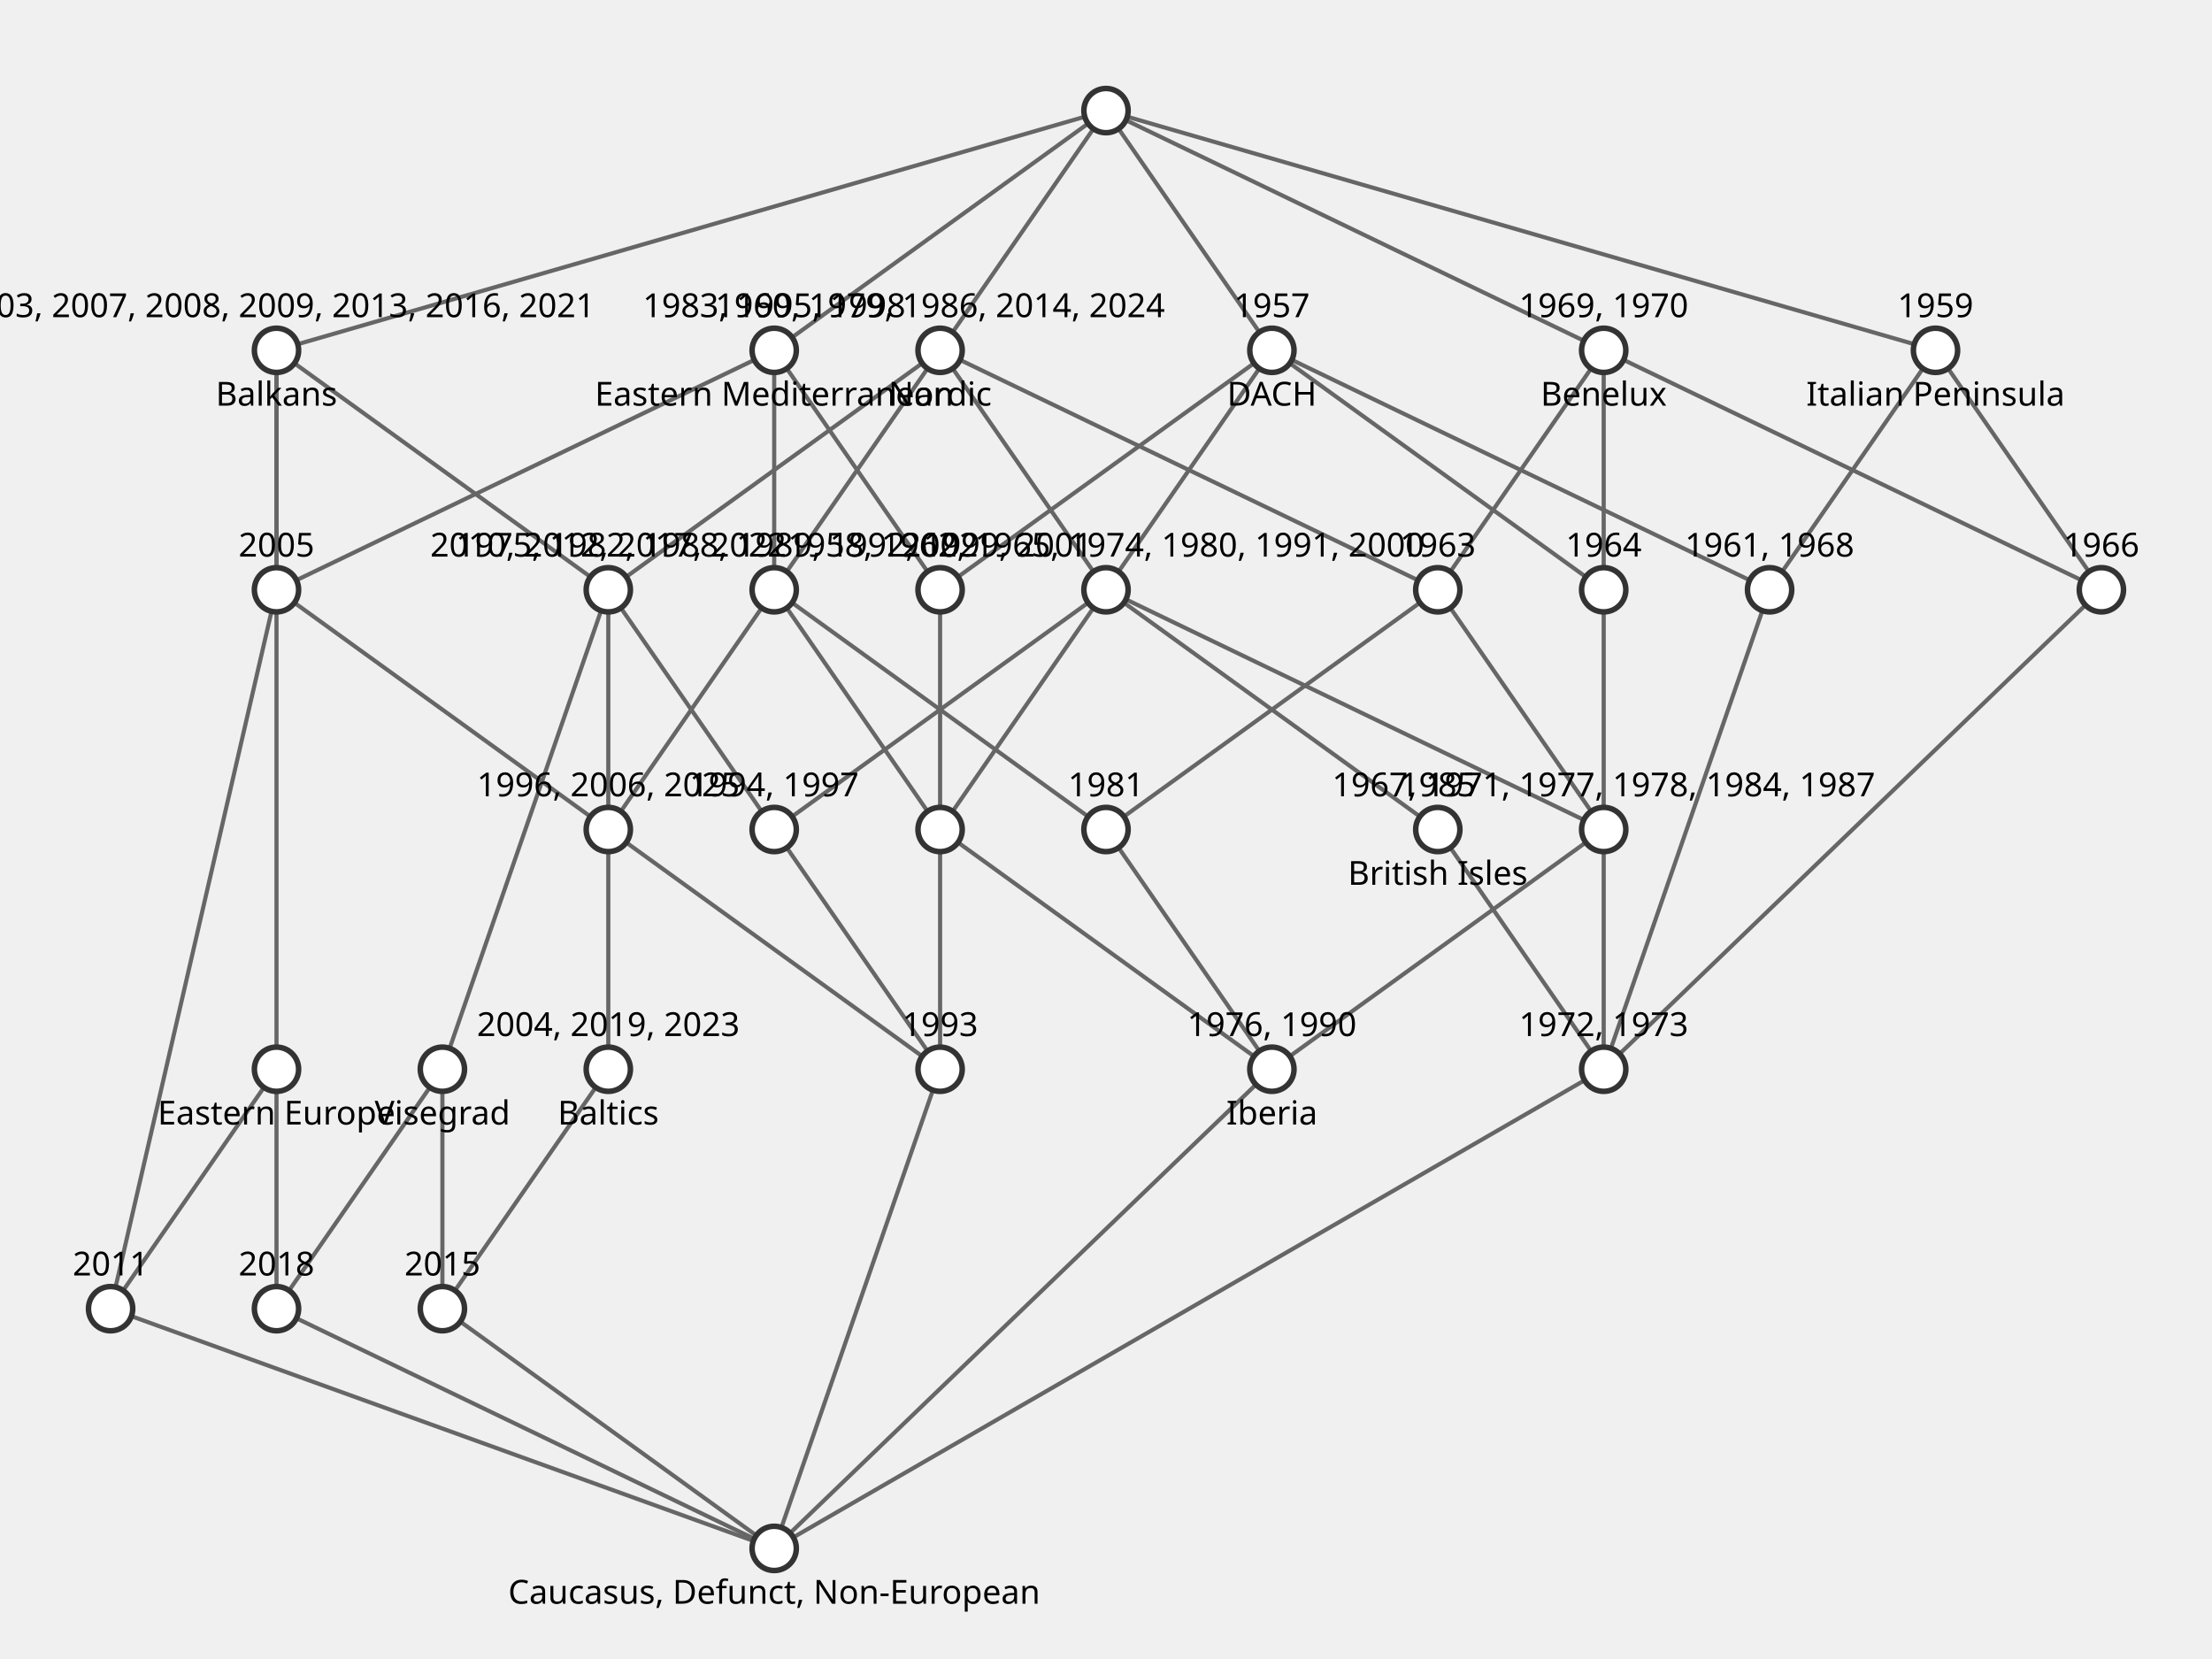
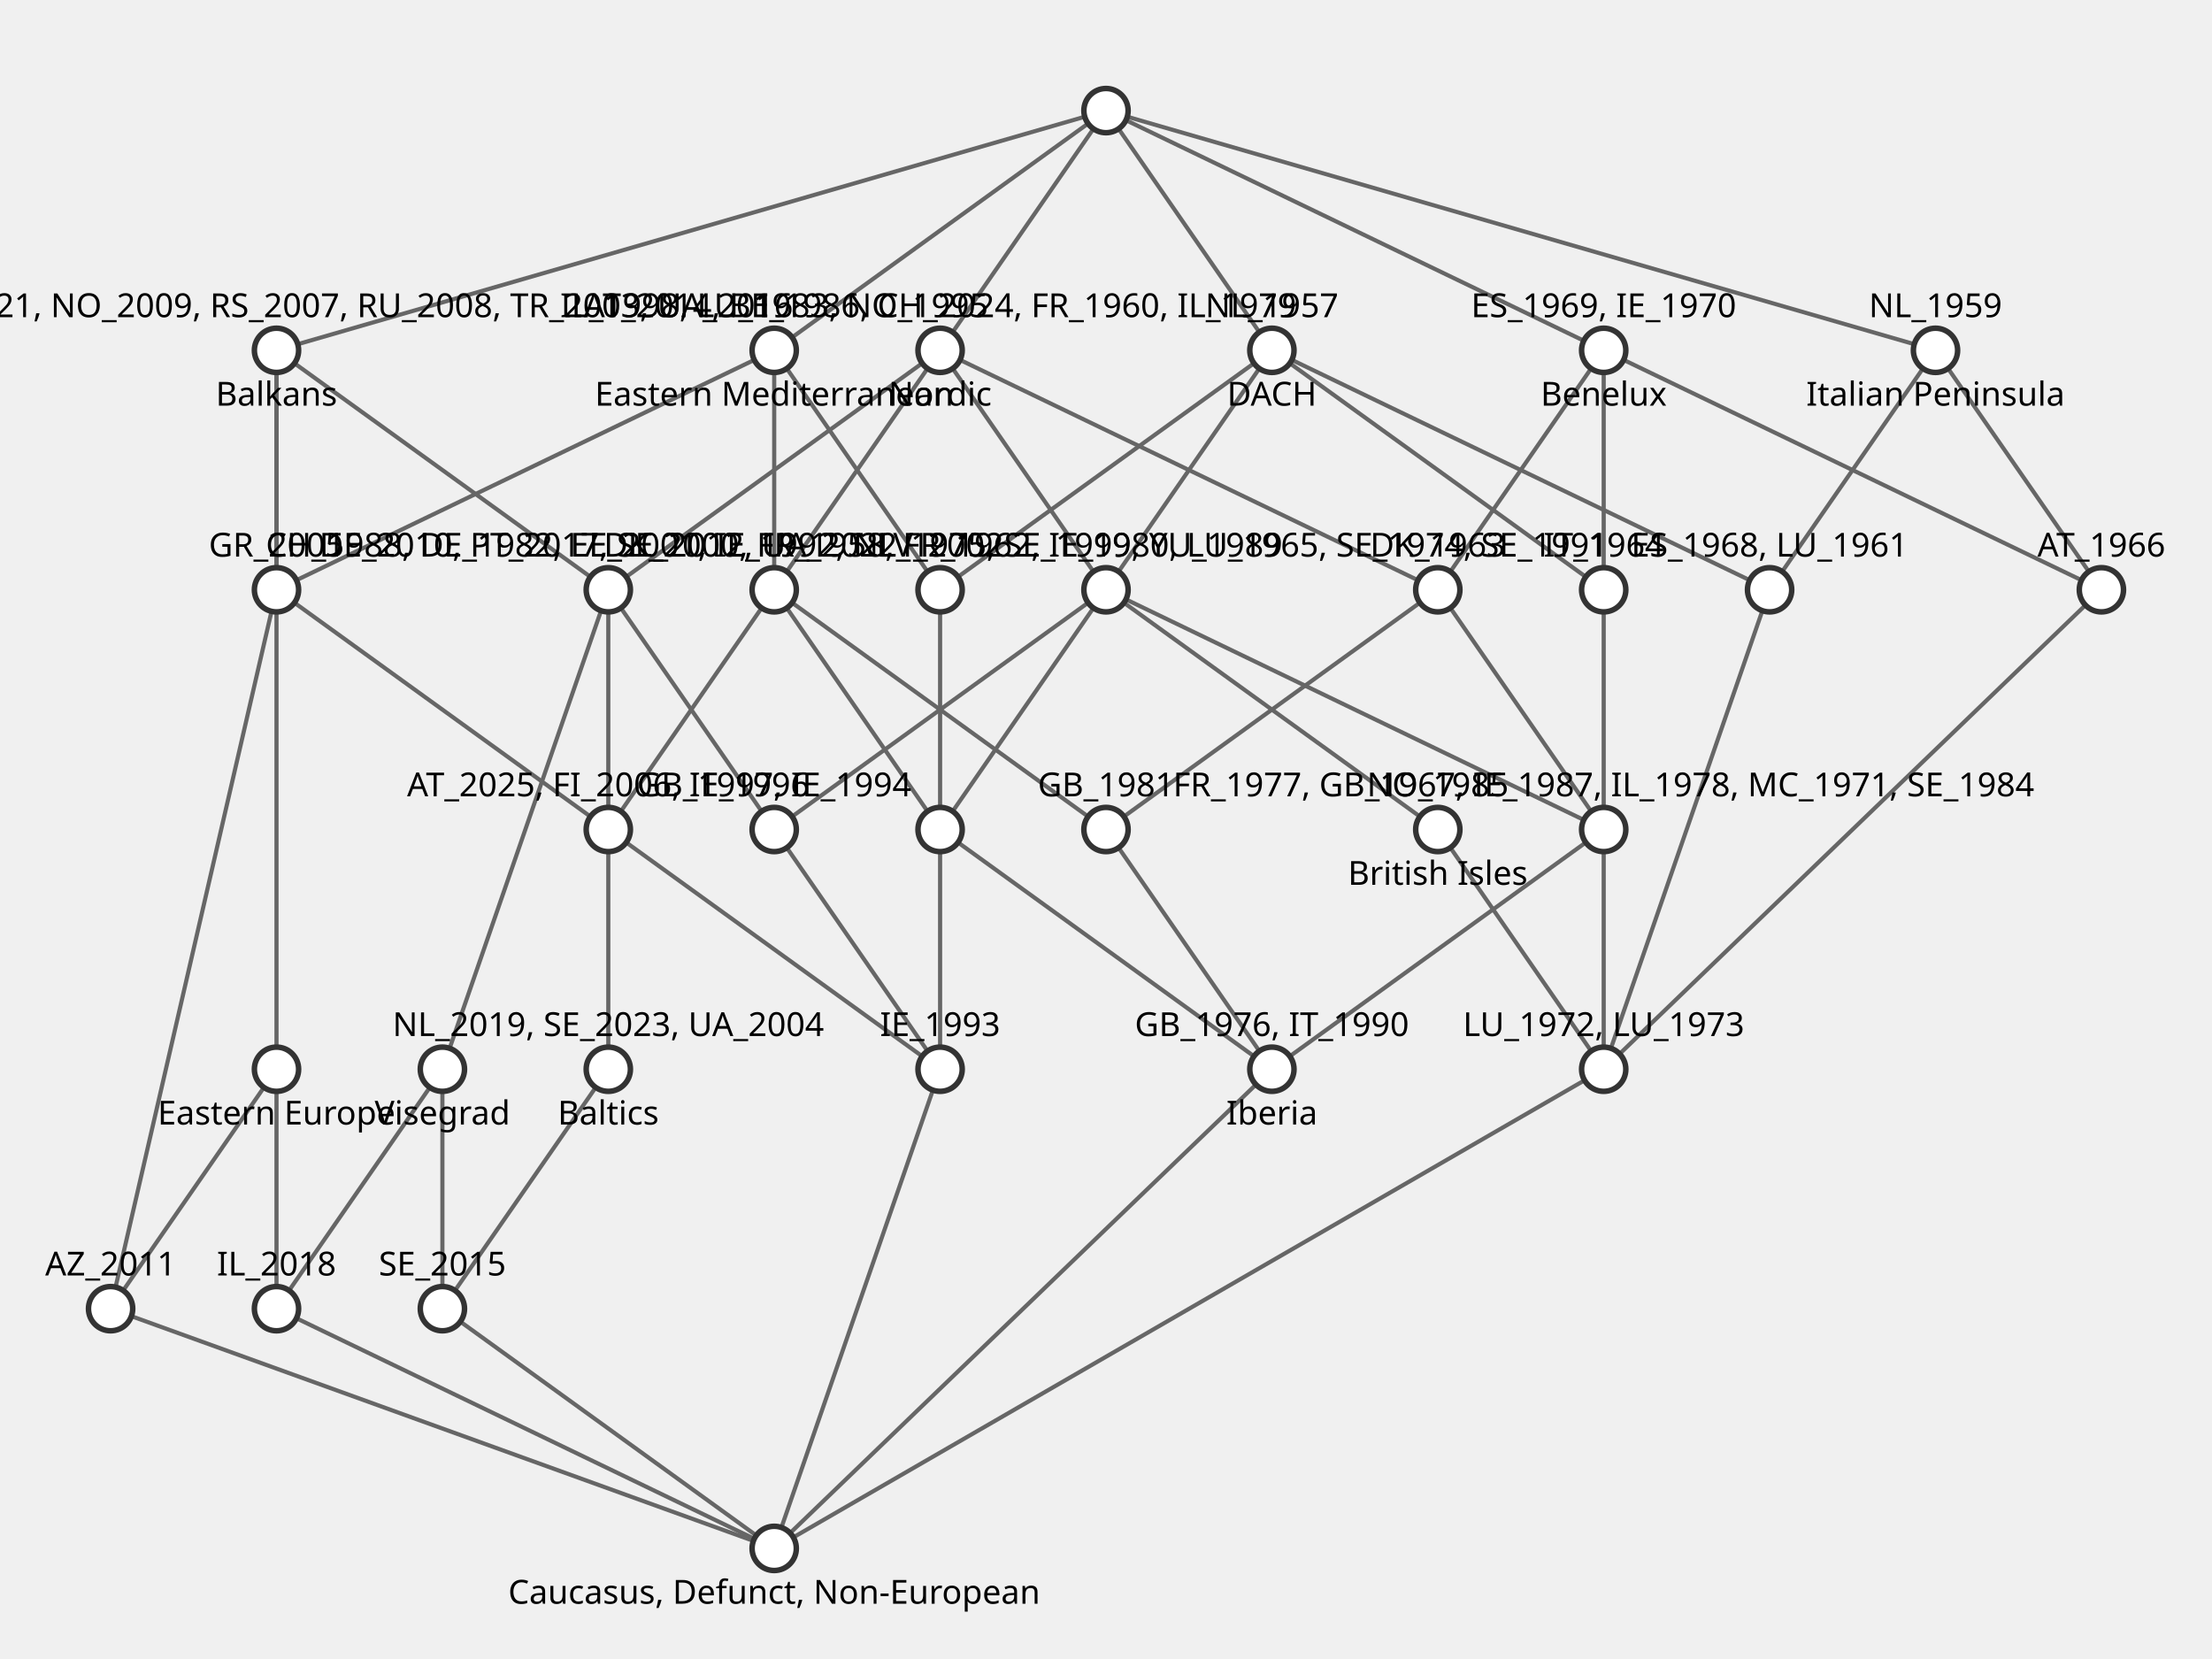
<svg xmlns="http://www.w3.org/2000/svg" width="800" height="600" viewBox="0 0 800 600">
  <line x1="340.0" y1="126.7" x2="400.0" y2="40.0" stroke="#666666" stroke-width="1.5" />
  <line x1="700.0" y1="126.7" x2="400.0" y2="40.0" stroke="#666666" stroke-width="1.5" />
  <line x1="280.0" y1="126.7" x2="400.0" y2="40.0" stroke="#666666" stroke-width="1.5" />
  <line x1="280.0" y1="213.3" x2="340.0" y2="126.7" stroke="#666666" stroke-width="1.5" />
  <line x1="280.0" y1="213.3" x2="280.0" y2="126.7" stroke="#666666" stroke-width="1.5" />
  <line x1="460.0" y1="126.7" x2="400.0" y2="40.0" stroke="#666666" stroke-width="1.5" />
  <line x1="400.0" y1="213.3" x2="340.0" y2="126.7" stroke="#666666" stroke-width="1.5" />
  <line x1="400.0" y1="213.3" x2="460.0" y2="126.7" stroke="#666666" stroke-width="1.5" />
  <line x1="640.0" y1="213.3" x2="700.0" y2="126.7" stroke="#666666" stroke-width="1.5" />
  <line x1="640.0" y1="213.3" x2="460.0" y2="126.7" stroke="#666666" stroke-width="1.5" />
  <line x1="340.0" y1="213.3" x2="280.0" y2="126.7" stroke="#666666" stroke-width="1.5" />
  <line x1="340.0" y1="213.3" x2="460.0" y2="126.7" stroke="#666666" stroke-width="1.5" />
  <line x1="340.0" y1="300.0" x2="280.0" y2="213.3" stroke="#666666" stroke-width="1.5" />
  <line x1="340.0" y1="300.0" x2="400.0" y2="213.3" stroke="#666666" stroke-width="1.5" />
  <line x1="340.0" y1="300.0" x2="340.0" y2="213.3" stroke="#666666" stroke-width="1.5" />
  <line x1="520.0" y1="300.0" x2="400.0" y2="213.3" stroke="#666666" stroke-width="1.5" />
  <line x1="580.0" y1="126.7" x2="400.0" y2="40.0" stroke="#666666" stroke-width="1.5" />
  <line x1="520.0" y1="213.3" x2="340.0" y2="126.7" stroke="#666666" stroke-width="1.5" />
  <line x1="520.0" y1="213.3" x2="580.0" y2="126.7" stroke="#666666" stroke-width="1.5" />
  <line x1="760.0" y1="213.3" x2="700.0" y2="126.7" stroke="#666666" stroke-width="1.5" />
  <line x1="760.0" y1="213.3" x2="580.0" y2="126.7" stroke="#666666" stroke-width="1.5" />
  <line x1="400.0" y1="300.0" x2="280.0" y2="213.3" stroke="#666666" stroke-width="1.5" />
  <line x1="400.0" y1="300.0" x2="520.0" y2="213.3" stroke="#666666" stroke-width="1.5" />
  <line x1="580.0" y1="213.3" x2="460.0" y2="126.7" stroke="#666666" stroke-width="1.5" />
  <line x1="580.0" y1="213.3" x2="580.0" y2="126.7" stroke="#666666" stroke-width="1.5" />
  <line x1="580.0" y1="300.0" x2="400.0" y2="213.3" stroke="#666666" stroke-width="1.5" />
  <line x1="580.0" y1="300.0" x2="520.0" y2="213.3" stroke="#666666" stroke-width="1.5" />
  <line x1="580.0" y1="300.0" x2="580.0" y2="213.3" stroke="#666666" stroke-width="1.5" />
  <line x1="460.0" y1="386.7" x2="340.0" y2="300.0" stroke="#666666" stroke-width="1.5" />
  <line x1="460.0" y1="386.7" x2="400.0" y2="300.0" stroke="#666666" stroke-width="1.5" />
  <line x1="460.0" y1="386.7" x2="580.0" y2="300.0" stroke="#666666" stroke-width="1.5" />
  <line x1="580.0" y1="386.7" x2="640.0" y2="213.3" stroke="#666666" stroke-width="1.5" />
  <line x1="580.0" y1="386.7" x2="520.0" y2="300.0" stroke="#666666" stroke-width="1.5" />
  <line x1="580.0" y1="386.7" x2="760.0" y2="213.3" stroke="#666666" stroke-width="1.5" />
  <line x1="580.0" y1="386.7" x2="580.0" y2="300.0" stroke="#666666" stroke-width="1.5" />
  <line x1="100.0" y1="126.7" x2="400.0" y2="40.0" stroke="#666666" stroke-width="1.5" />
  <line x1="220.0" y1="213.3" x2="340.0" y2="126.7" stroke="#666666" stroke-width="1.5" />
  <line x1="220.0" y1="213.3" x2="100.0" y2="126.7" stroke="#666666" stroke-width="1.5" />
  <line x1="160.0" y1="386.7" x2="220.0" y2="213.3" stroke="#666666" stroke-width="1.5" />
  <line x1="100.0" y1="213.3" x2="280.0" y2="126.7" stroke="#666666" stroke-width="1.5" />
  <line x1="100.0" y1="213.3" x2="100.0" y2="126.7" stroke="#666666" stroke-width="1.5" />
  <line x1="220.0" y1="300.0" x2="280.0" y2="213.3" stroke="#666666" stroke-width="1.5" />
  <line x1="220.0" y1="300.0" x2="220.0" y2="213.3" stroke="#666666" stroke-width="1.5" />
  <line x1="220.0" y1="300.0" x2="100.0" y2="213.3" stroke="#666666" stroke-width="1.5" />
  <line x1="100.0" y1="386.7" x2="100.0" y2="126.7" stroke="#666666" stroke-width="1.5" />
  <line x1="100.0" y1="473.3" x2="160.0" y2="386.7" stroke="#666666" stroke-width="1.5" />
  <line x1="100.0" y1="473.3" x2="100.0" y2="386.7" stroke="#666666" stroke-width="1.5" />
  <line x1="40.0" y1="473.3" x2="100.0" y2="213.3" stroke="#666666" stroke-width="1.5" />
  <line x1="40.0" y1="473.3" x2="100.0" y2="386.7" stroke="#666666" stroke-width="1.5" />
  <line x1="280.0" y1="300.0" x2="400.0" y2="213.3" stroke="#666666" stroke-width="1.5" />
  <line x1="280.0" y1="300.0" x2="220.0" y2="213.3" stroke="#666666" stroke-width="1.5" />
  <line x1="340.0" y1="386.7" x2="340.0" y2="300.0" stroke="#666666" stroke-width="1.5" />
  <line x1="340.0" y1="386.7" x2="220.0" y2="300.0" stroke="#666666" stroke-width="1.5" />
  <line x1="340.0" y1="386.7" x2="280.0" y2="300.0" stroke="#666666" stroke-width="1.5" />
  <line x1="220.0" y1="386.7" x2="220.0" y2="300.0" stroke="#666666" stroke-width="1.5" />
  <line x1="160.0" y1="473.3" x2="160.0" y2="386.7" stroke="#666666" stroke-width="1.5" />
  <line x1="160.0" y1="473.3" x2="220.0" y2="386.7" stroke="#666666" stroke-width="1.5" />
  <line x1="280.0" y1="560.0" x2="460.0" y2="386.7" stroke="#666666" stroke-width="1.5" />
  <line x1="280.0" y1="560.0" x2="580.0" y2="386.7" stroke="#666666" stroke-width="1.5" />
  <line x1="280.0" y1="560.0" x2="100.0" y2="473.3" stroke="#666666" stroke-width="1.5" />
  <line x1="280.0" y1="560.0" x2="40.0" y2="473.3" stroke="#666666" stroke-width="1.5" />
  <line x1="280.0" y1="560.0" x2="340.0" y2="386.7" stroke="#666666" stroke-width="1.5" />
  <line x1="280.0" y1="560.0" x2="160.0" y2="473.3" stroke="#666666" stroke-width="1.5" />
  <g transform="translate(400.0,40.0)">
    <circle r="8" fill="#ffffff" stroke="#333333" stroke-width="2" />
    <text dy="-12" text-anchor="middle" font-size="12" font-family="sans-serif" />
    <text dy="20" text-anchor="middle" font-size="12" font-family="sans-serif" />
  </g>
  <g transform="translate(340.0,126.7)">
    <circle r="8" fill="#ffffff" stroke="#333333" stroke-width="2" />
-     <text dy="-12" text-anchor="middle" font-size="12" font-family="sans-serif">1960, 1979, 1986, 2014, 2024</text>
+     <text dy="-12" text-anchor="middle" font-size="12" font-family="sans-serif">AT_2014, BE_1986, CH_2024, FR_1960, IL_1979</text>
    <text dy="20" text-anchor="middle" font-size="12" font-family="sans-serif">Nordic</text>
  </g>
  <g transform="translate(700.0,126.7)">
    <circle r="8" fill="#ffffff" stroke="#333333" stroke-width="2" />
-     <text dy="-12" text-anchor="middle" font-size="12" font-family="sans-serif">1959</text>
+     <text dy="-12" text-anchor="middle" font-size="12" font-family="sans-serif">NL_1959</text>
    <text dy="20" text-anchor="middle" font-size="12" font-family="sans-serif">Italian Peninsula</text>
  </g>
  <g transform="translate(280.0,126.7)">
    <circle r="8" fill="#ffffff" stroke="#333333" stroke-width="2" />
-     <text dy="-12" text-anchor="middle" font-size="12" font-family="sans-serif">1983, 1995, 1998</text>
+     <text dy="-12" text-anchor="middle" font-size="12" font-family="sans-serif">IL_1998, LU_1983, NO_1995</text>
    <text dy="20" text-anchor="middle" font-size="12" font-family="sans-serif">Eastern Mediterranean</text>
  </g>
  <g transform="translate(280.0,213.3)">
    <circle r="8" fill="#ffffff" stroke="#333333" stroke-width="2" />
-     <text dy="-12" text-anchor="middle" font-size="12" font-family="sans-serif">1975, 1982, 1988, 1989, 1992, 1999, 2001</text>
+     <text dy="-12" text-anchor="middle" font-size="12" font-family="sans-serif">CH_1988, DE_1982, EE_2001, IE_1992, NL_1975, SE_1999, YU_1989</text>
    <text dy="20" text-anchor="middle" font-size="12" font-family="sans-serif" />
  </g>
  <g transform="translate(460.0,126.7)">
    <circle r="8" fill="#ffffff" stroke="#333333" stroke-width="2" />
-     <text dy="-12" text-anchor="middle" font-size="12" font-family="sans-serif">1957</text>
+     <text dy="-12" text-anchor="middle" font-size="12" font-family="sans-serif">NL_1957</text>
    <text dy="20" text-anchor="middle" font-size="12" font-family="sans-serif">DACH</text>
  </g>
  <g transform="translate(400.0,213.3)">
    <circle r="8" fill="#ffffff" stroke="#333333" stroke-width="2" />
-     <text dy="-12" text-anchor="middle" font-size="12" font-family="sans-serif">1958, 1962, 1965, 1974, 1980, 1991, 2000</text>
+     <text dy="-12" text-anchor="middle" font-size="12" font-family="sans-serif">DK_2000, FR_1958, FR_1962, IE_1980, LU_1965, SE_1974, SE_1991</text>
    <text dy="20" text-anchor="middle" font-size="12" font-family="sans-serif" />
  </g>
  <g transform="translate(640.0,213.3)">
    <circle r="8" fill="#ffffff" stroke="#333333" stroke-width="2" />
-     <text dy="-12" text-anchor="middle" font-size="12" font-family="sans-serif">1961, 1968</text>
+     <text dy="-12" text-anchor="middle" font-size="12" font-family="sans-serif">ES_1968, LU_1961</text>
    <text dy="20" text-anchor="middle" font-size="12" font-family="sans-serif" />
  </g>
  <g transform="translate(340.0,213.3)">
    <circle r="8" fill="#ffffff" stroke="#333333" stroke-width="2" />
-     <text dy="-12" text-anchor="middle" font-size="12" font-family="sans-serif">2002</text>
+     <text dy="-12" text-anchor="middle" font-size="12" font-family="sans-serif">LV_2002</text>
    <text dy="20" text-anchor="middle" font-size="12" font-family="sans-serif" />
  </g>
  <g transform="translate(340.0,300.0)">
    <circle r="8" fill="#ffffff" stroke="#333333" stroke-width="2" />
    <text dy="-12" text-anchor="middle" font-size="12" font-family="sans-serif" />
    <text dy="20" text-anchor="middle" font-size="12" font-family="sans-serif" />
  </g>
  <g transform="translate(520.0,300.0)">
    <circle r="8" fill="#ffffff" stroke="#333333" stroke-width="2" />
-     <text dy="-12" text-anchor="middle" font-size="12" font-family="sans-serif">1985</text>
+     <text dy="-12" text-anchor="middle" font-size="12" font-family="sans-serif">NO_1985</text>
    <text dy="20" text-anchor="middle" font-size="12" font-family="sans-serif">British Isles</text>
  </g>
  <g transform="translate(580.0,126.7)">
    <circle r="8" fill="#ffffff" stroke="#333333" stroke-width="2" />
-     <text dy="-12" text-anchor="middle" font-size="12" font-family="sans-serif">1969, 1970</text>
+     <text dy="-12" text-anchor="middle" font-size="12" font-family="sans-serif">ES_1969, IE_1970</text>
    <text dy="20" text-anchor="middle" font-size="12" font-family="sans-serif">Benelux</text>
  </g>
  <g transform="translate(520.0,213.3)">
    <circle r="8" fill="#ffffff" stroke="#333333" stroke-width="2" />
-     <text dy="-12" text-anchor="middle" font-size="12" font-family="sans-serif">1963</text>
+     <text dy="-12" text-anchor="middle" font-size="12" font-family="sans-serif">DK_1963</text>
    <text dy="20" text-anchor="middle" font-size="12" font-family="sans-serif" />
  </g>
  <g transform="translate(760.0,213.3)">
    <circle r="8" fill="#ffffff" stroke="#333333" stroke-width="2" />
-     <text dy="-12" text-anchor="middle" font-size="12" font-family="sans-serif">1966</text>
+     <text dy="-12" text-anchor="middle" font-size="12" font-family="sans-serif">AT_1966</text>
    <text dy="20" text-anchor="middle" font-size="12" font-family="sans-serif" />
  </g>
  <g transform="translate(400.0,300.0)">
    <circle r="8" fill="#ffffff" stroke="#333333" stroke-width="2" />
-     <text dy="-12" text-anchor="middle" font-size="12" font-family="sans-serif">1981</text>
+     <text dy="-12" text-anchor="middle" font-size="12" font-family="sans-serif">GB_1981</text>
    <text dy="20" text-anchor="middle" font-size="12" font-family="sans-serif" />
  </g>
  <g transform="translate(580.0,213.3)">
    <circle r="8" fill="#ffffff" stroke="#333333" stroke-width="2" />
-     <text dy="-12" text-anchor="middle" font-size="12" font-family="sans-serif">1964</text>
+     <text dy="-12" text-anchor="middle" font-size="12" font-family="sans-serif">IT_1964</text>
    <text dy="20" text-anchor="middle" font-size="12" font-family="sans-serif" />
  </g>
  <g transform="translate(580.0,300.0)">
    <circle r="8" fill="#ffffff" stroke="#333333" stroke-width="2" />
-     <text dy="-12" text-anchor="middle" font-size="12" font-family="sans-serif">1967, 1971, 1977, 1978, 1984, 1987</text>
+     <text dy="-12" text-anchor="middle" font-size="12" font-family="sans-serif">FR_1977, GB_1967, IE_1987, IL_1978, MC_1971, SE_1984</text>
    <text dy="20" text-anchor="middle" font-size="12" font-family="sans-serif" />
  </g>
  <g transform="translate(460.0,386.7)">
    <circle r="8" fill="#ffffff" stroke="#333333" stroke-width="2" />
-     <text dy="-12" text-anchor="middle" font-size="12" font-family="sans-serif">1976, 1990</text>
+     <text dy="-12" text-anchor="middle" font-size="12" font-family="sans-serif">GB_1976, IT_1990</text>
    <text dy="20" text-anchor="middle" font-size="12" font-family="sans-serif">Iberia</text>
  </g>
  <g transform="translate(580.0,386.7)">
    <circle r="8" fill="#ffffff" stroke="#333333" stroke-width="2" />
-     <text dy="-12" text-anchor="middle" font-size="12" font-family="sans-serif">1972, 1973</text>
+     <text dy="-12" text-anchor="middle" font-size="12" font-family="sans-serif">LU_1972, LU_1973</text>
    <text dy="20" text-anchor="middle" font-size="12" font-family="sans-serif" />
  </g>
  <g transform="translate(100.0,126.7)">
    <circle r="8" fill="#ffffff" stroke="#333333" stroke-width="2" />
-     <text dy="-12" text-anchor="middle" font-size="12" font-family="sans-serif">2003, 2007, 2008, 2009, 2013, 2016, 2021</text>
+     <text dy="-12" text-anchor="middle" font-size="12" font-family="sans-serif">DK_2013, IT_2021, NO_2009, RS_2007, RU_2008, TR_2003, UA_2016</text>
    <text dy="20" text-anchor="middle" font-size="12" font-family="sans-serif">Balkans</text>
  </g>
  <g transform="translate(220.0,213.3)">
    <circle r="8" fill="#ffffff" stroke="#333333" stroke-width="2" />
-     <text dy="-12" text-anchor="middle" font-size="12" font-family="sans-serif">2010, 2012, 2017, 2022</text>
+     <text dy="-12" text-anchor="middle" font-size="12" font-family="sans-serif">DE_2010, PT_2017, SE_2012, UA_2022</text>
    <text dy="20" text-anchor="middle" font-size="12" font-family="sans-serif" />
  </g>
  <g transform="translate(160.0,386.7)">
    <circle r="8" fill="#ffffff" stroke="#333333" stroke-width="2" />
    <text dy="-12" text-anchor="middle" font-size="12" font-family="sans-serif" />
    <text dy="20" text-anchor="middle" font-size="12" font-family="sans-serif">Visegrad</text>
  </g>
  <g transform="translate(100.0,213.3)">
    <circle r="8" fill="#ffffff" stroke="#333333" stroke-width="2" />
-     <text dy="-12" text-anchor="middle" font-size="12" font-family="sans-serif">2005</text>
+     <text dy="-12" text-anchor="middle" font-size="12" font-family="sans-serif">GR_2005</text>
    <text dy="20" text-anchor="middle" font-size="12" font-family="sans-serif" />
  </g>
  <g transform="translate(220.0,300.0)">
    <circle r="8" fill="#ffffff" stroke="#333333" stroke-width="2" />
-     <text dy="-12" text-anchor="middle" font-size="12" font-family="sans-serif">1996, 2006, 2025</text>
+     <text dy="-12" text-anchor="middle" font-size="12" font-family="sans-serif">AT_2025, FI_2006, IE_1996</text>
    <text dy="20" text-anchor="middle" font-size="12" font-family="sans-serif" />
  </g>
  <g transform="translate(100.0,386.7)">
    <circle r="8" fill="#ffffff" stroke="#333333" stroke-width="2" />
    <text dy="-12" text-anchor="middle" font-size="12" font-family="sans-serif" />
    <text dy="20" text-anchor="middle" font-size="12" font-family="sans-serif">Eastern Europe</text>
  </g>
  <g transform="translate(100.0,473.3)">
    <circle r="8" fill="#ffffff" stroke="#333333" stroke-width="2" />
-     <text dy="-12" text-anchor="middle" font-size="12" font-family="sans-serif">2018</text>
+     <text dy="-12" text-anchor="middle" font-size="12" font-family="sans-serif">IL_2018</text>
    <text dy="20" text-anchor="middle" font-size="12" font-family="sans-serif" />
  </g>
  <g transform="translate(40.0,473.3)">
    <circle r="8" fill="#ffffff" stroke="#333333" stroke-width="2" />
-     <text dy="-12" text-anchor="middle" font-size="12" font-family="sans-serif">2011</text>
+     <text dy="-12" text-anchor="middle" font-size="12" font-family="sans-serif">AZ_2011</text>
    <text dy="20" text-anchor="middle" font-size="12" font-family="sans-serif" />
  </g>
  <g transform="translate(280.0,300.0)">
    <circle r="8" fill="#ffffff" stroke="#333333" stroke-width="2" />
-     <text dy="-12" text-anchor="middle" font-size="12" font-family="sans-serif">1994, 1997</text>
+     <text dy="-12" text-anchor="middle" font-size="12" font-family="sans-serif">GB_1997, IE_1994</text>
    <text dy="20" text-anchor="middle" font-size="12" font-family="sans-serif" />
  </g>
  <g transform="translate(340.0,386.7)">
    <circle r="8" fill="#ffffff" stroke="#333333" stroke-width="2" />
-     <text dy="-12" text-anchor="middle" font-size="12" font-family="sans-serif">1993</text>
+     <text dy="-12" text-anchor="middle" font-size="12" font-family="sans-serif">IE_1993</text>
    <text dy="20" text-anchor="middle" font-size="12" font-family="sans-serif" />
  </g>
  <g transform="translate(220.0,386.7)">
    <circle r="8" fill="#ffffff" stroke="#333333" stroke-width="2" />
-     <text dy="-12" text-anchor="middle" font-size="12" font-family="sans-serif">2004, 2019, 2023</text>
+     <text dy="-12" text-anchor="middle" font-size="12" font-family="sans-serif">NL_2019, SE_2023, UA_2004</text>
    <text dy="20" text-anchor="middle" font-size="12" font-family="sans-serif">Baltics</text>
  </g>
  <g transform="translate(160.0,473.3)">
    <circle r="8" fill="#ffffff" stroke="#333333" stroke-width="2" />
-     <text dy="-12" text-anchor="middle" font-size="12" font-family="sans-serif">2015</text>
+     <text dy="-12" text-anchor="middle" font-size="12" font-family="sans-serif">SE_2015</text>
    <text dy="20" text-anchor="middle" font-size="12" font-family="sans-serif" />
  </g>
  <g transform="translate(280.0,560.0)">
    <circle r="8" fill="#ffffff" stroke="#333333" stroke-width="2" />
    <text dy="-12" text-anchor="middle" font-size="12" font-family="sans-serif" />
    <text dy="20" text-anchor="middle" font-size="12" font-family="sans-serif">Caucasus, Defunct, Non-European</text>
  </g>
</svg>
